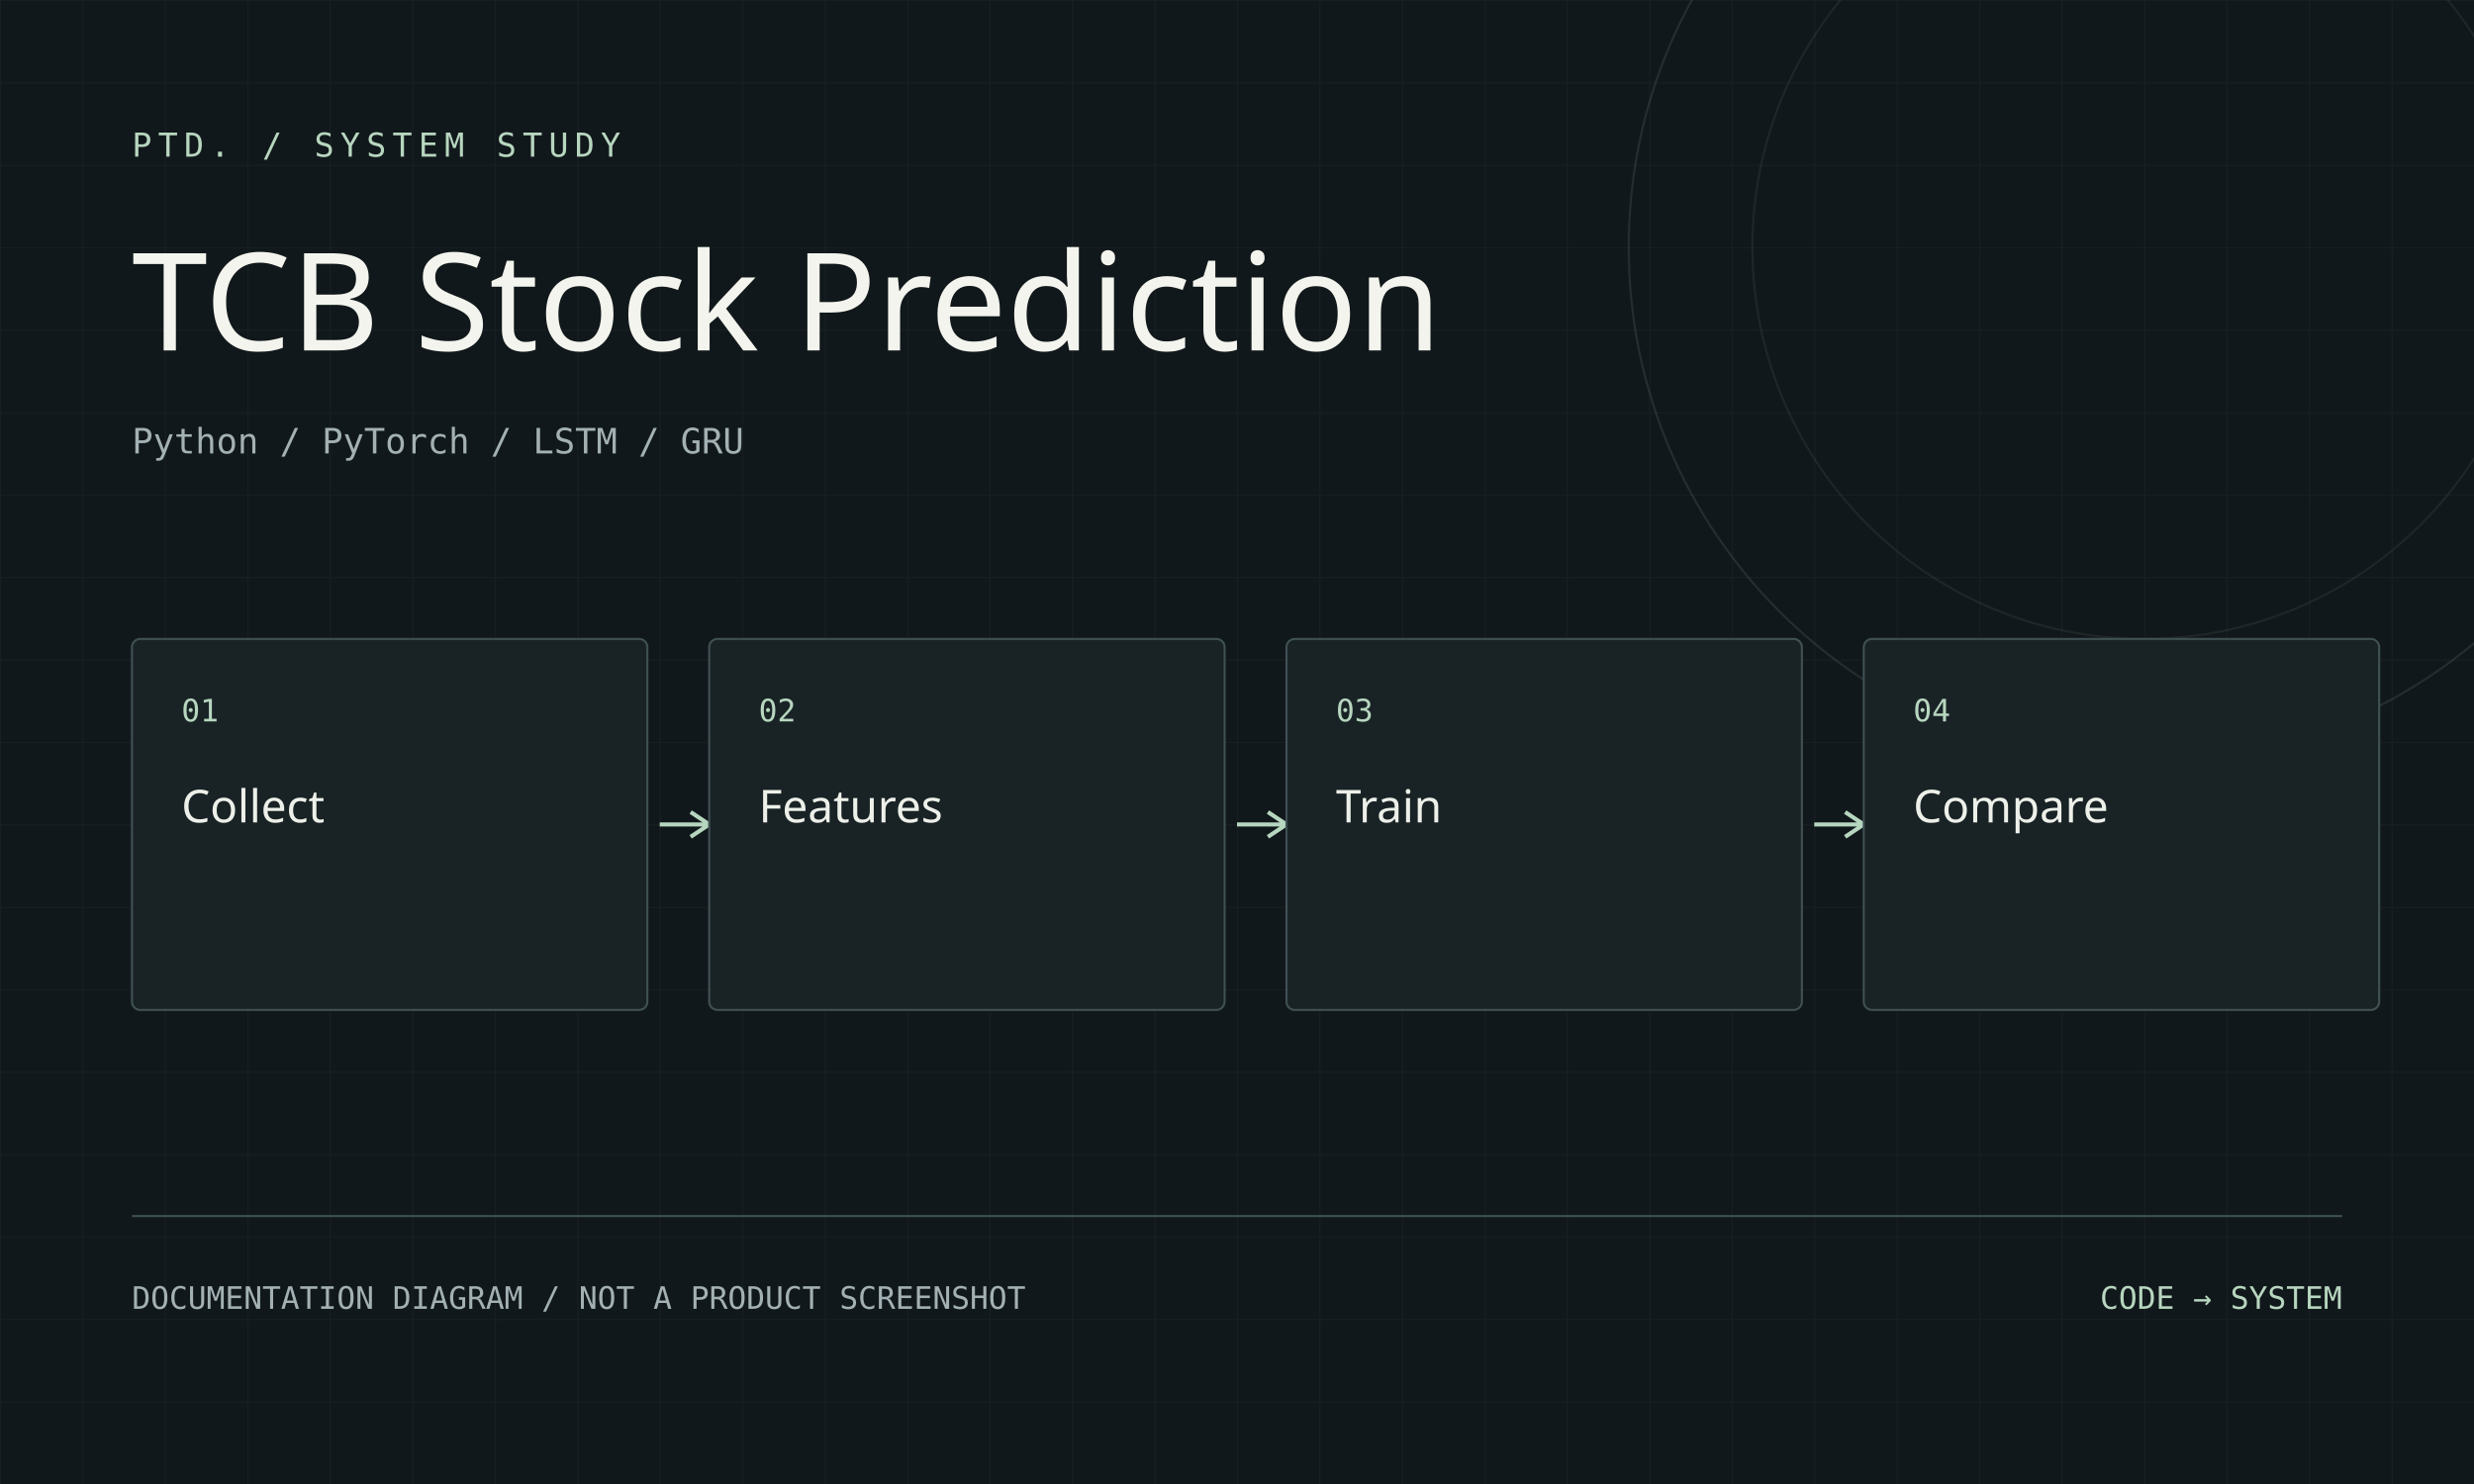
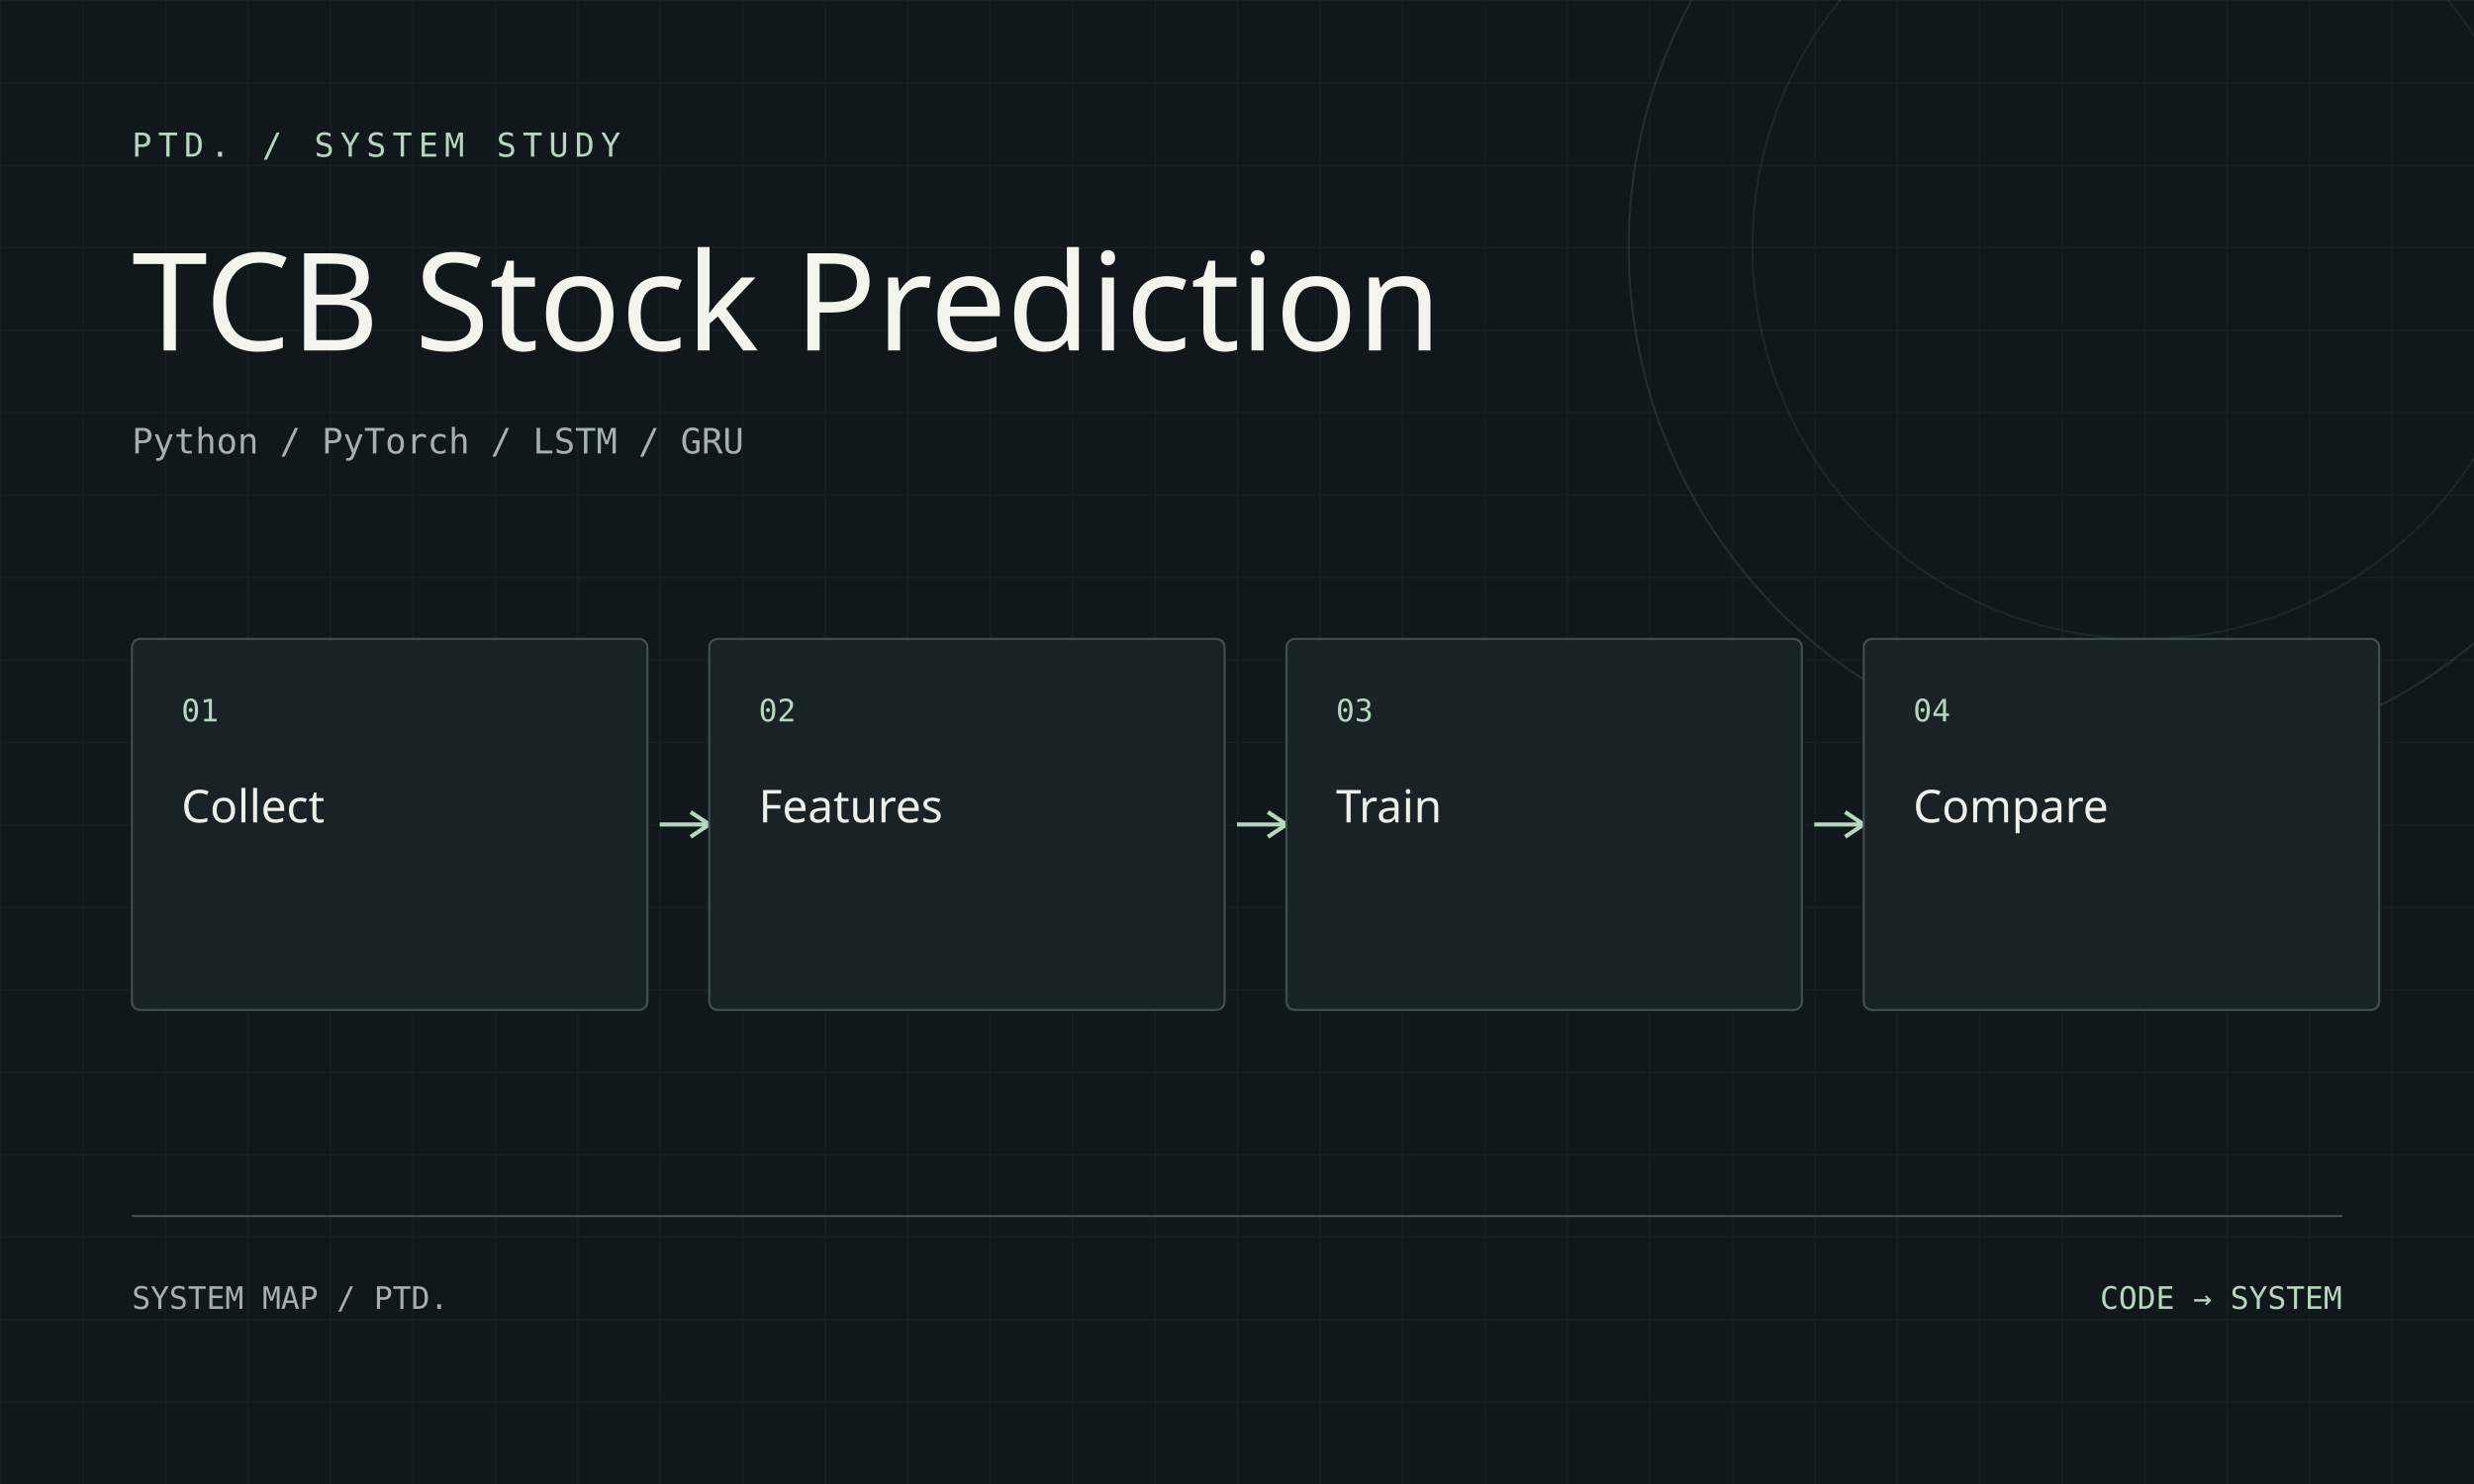
<svg xmlns="http://www.w3.org/2000/svg" width="1200" height="720" viewBox="0 0 1200 720" role="img" aria-labelledby="title desc">
  <defs>
    <pattern id="grid" width="40" height="40" patternUnits="userSpaceOnUse">
      <path d="M40 0H0V40" fill="none" stroke="#ffffff" stroke-opacity=".035" />
    </pattern>
  </defs>
  <rect width="1200" height="720" fill="#11181b" />
  <rect width="1200" height="720" fill="url(#grid)" />
  <circle cx="1040" cy="120" r="250" fill="none" stroke="#b7d6bf" stroke-opacity=".12" />
  <circle cx="1040" cy="120" r="190" fill="none" stroke="#b7d6bf" stroke-opacity=".08" />
  <text x="64" y="76" font-family="monospace" font-size="16" fill="#b7d6bf" letter-spacing="3">PTD. / SYSTEM STUDY</text>
  <text x="64" y="170" font-family="sans-serif" font-size="66" fill="#f3f4ed">TCB Stock Prediction</text>
  <text x="64" y="220" font-family="monospace" font-size="17" fill="#a3b1b4">Python / PyTorch / LSTM / GRU</text>
  <rect x="64" y="310" width="250" height="180" rx="4" fill="#192326" stroke="#405154" />
  <text x="88" y="350" font-family="monospace" font-size="15" fill="#b7d6bf">01</text>
  <text x="88" y="399" font-family="sans-serif" font-size="22" fill="#edf0e9">Collect</text>
  <path d="M320 400h24m-9-6 9 6-9 6" fill="none" stroke="#b7d6bf" stroke-width="2" />
  <rect x="344" y="310" width="250" height="180" rx="4" fill="#192326" stroke="#405154" />
  <text x="368" y="350" font-family="monospace" font-size="15" fill="#b7d6bf">02</text>
  <text x="368" y="399" font-family="sans-serif" font-size="22" fill="#edf0e9">Features</text>
  <path d="M600 400h24m-9-6 9 6-9 6" fill="none" stroke="#b7d6bf" stroke-width="2" />
  <rect x="624" y="310" width="250" height="180" rx="4" fill="#192326" stroke="#405154" />
  <text x="648" y="350" font-family="monospace" font-size="15" fill="#b7d6bf">03</text>
  <text x="648" y="399" font-family="sans-serif" font-size="22" fill="#edf0e9">Train</text>
  <path d="M880 400h24m-9-6 9 6-9 6" fill="none" stroke="#b7d6bf" stroke-width="2" />
  <rect x="904" y="310" width="250" height="180" rx="4" fill="#192326" stroke="#405154" />
  <text x="928" y="350" font-family="monospace" font-size="15" fill="#b7d6bf">04</text>
  <text x="928" y="399" font-family="sans-serif" font-size="22" fill="#edf0e9">Compare</text>
  <path d="M64 590H1136" stroke="#405154" />
-   <text x="64" y="635" font-family="monospace" font-size="15" fill="#a3b1b4">DOCUMENTATION DIAGRAM / NOT A PRODUCT SCREENSHOT</text>
+   <text x="64" y="635" font-family="monospace" font-size="15" fill="#a3b1b4">SYSTEM MAP / PTD.</text>
  <text x="1136" y="635" text-anchor="end" font-family="monospace" font-size="15" fill="#b7d6bf">CODE → SYSTEM</text>
</svg>
